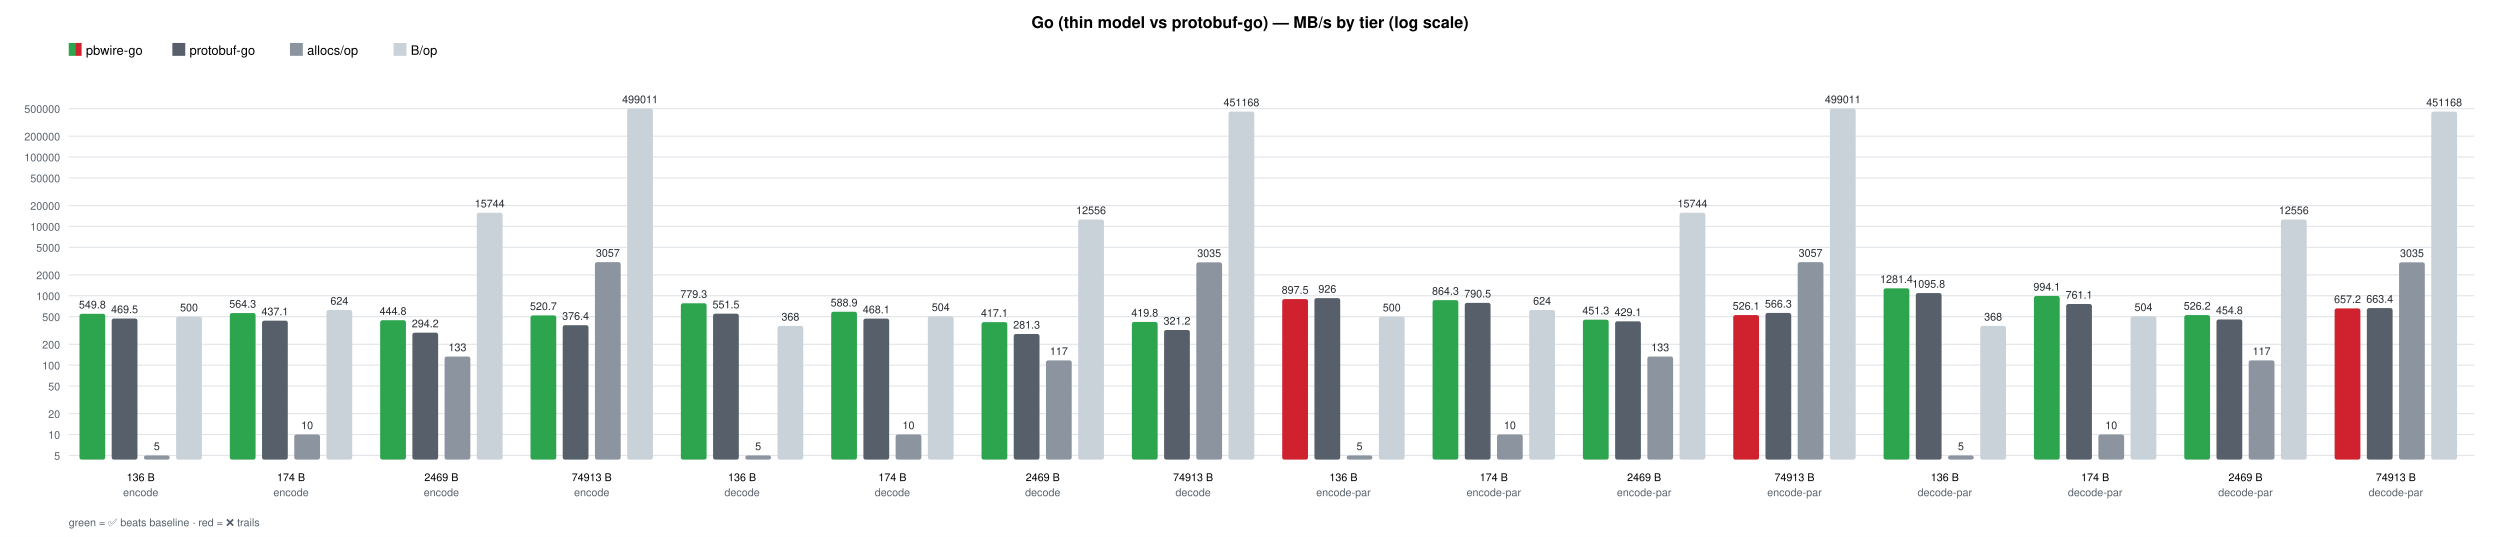
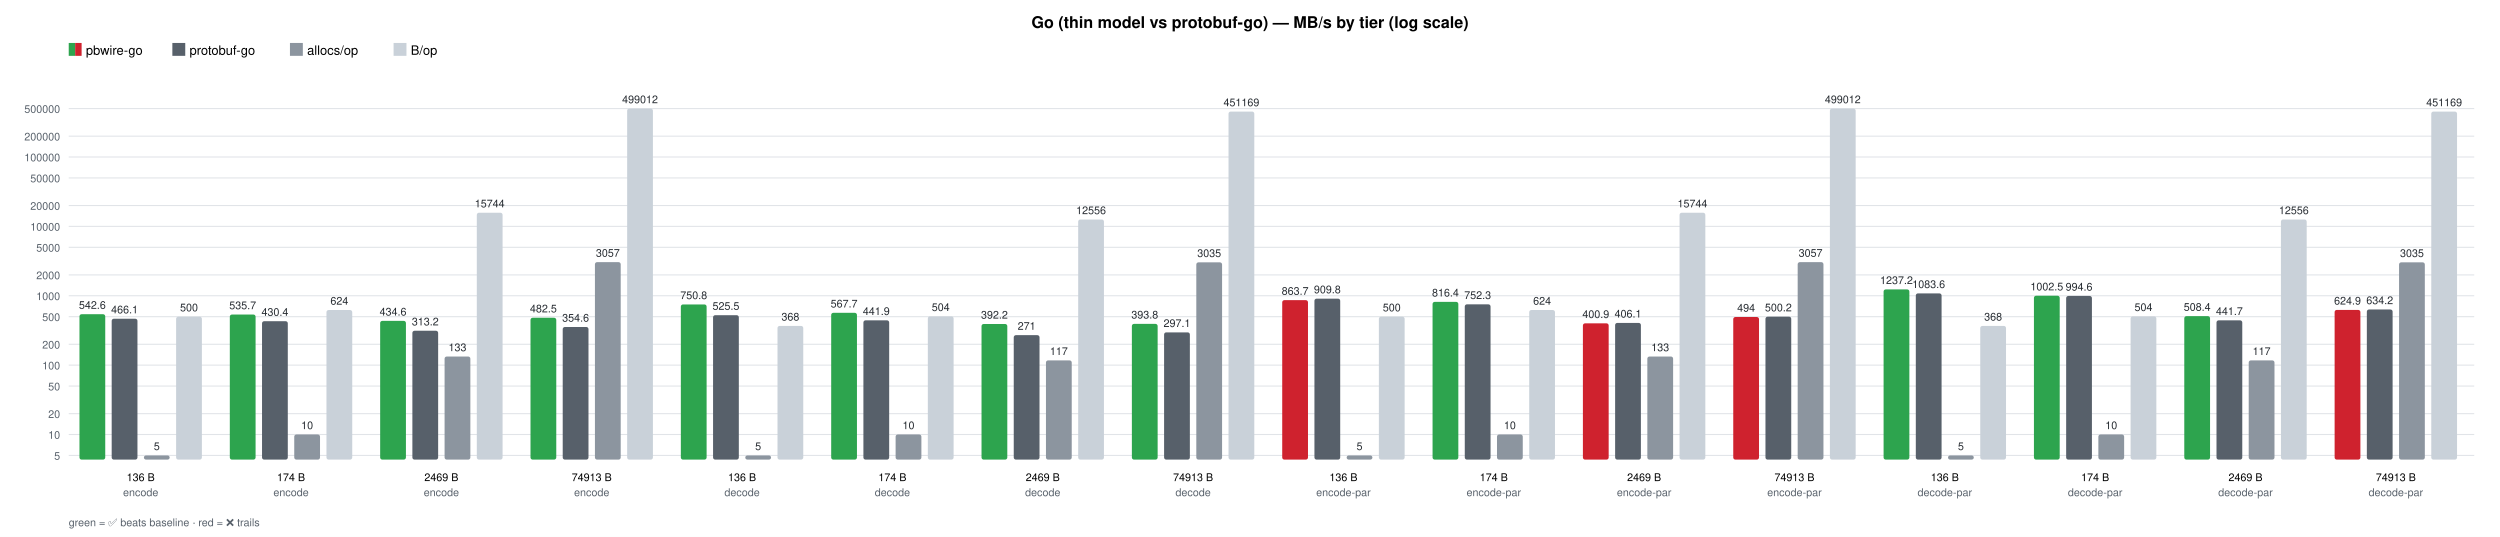
<svg xmlns="http://www.w3.org/2000/svg" width="2328" height="500" font-family="Helvetica, Arial, sans-serif">
  <rect width="2328" height="500" fill="#ffffff" />
  <text x="1164.0" y="26" text-anchor="middle" font-size="15" font-weight="bold">Go (thin model vs protobuf-go) — MB/s by tier (log scale)</text>
  <rect x="64" y="40" width="6" height="12" fill="#2da44e" />
  <rect x="70" y="40" width="6" height="12" fill="#cf222e" />
  <text x="80" y="51" font-size="12">pbwire-go</text>
  <rect x="160.5" y="40" width="12" height="12" fill="#57606a" />
  <text x="176.5" y="51" font-size="12">protobuf-go</text>
  <rect x="270.0" y="40" width="12" height="12" fill="#8c959f" />
  <text x="286.0" y="51" font-size="12">allocs/op</text>
  <rect x="366.5" y="40" width="12" height="12" fill="#c9d1d9" />
  <text x="382.5" y="51" font-size="12">B/op</text>
  <line x1="64" y1="424.1" x2="2304" y2="424.1" stroke="#e1e4e8" />
  <text x="56" y="428.1" text-anchor="end" font-size="10" fill="#57606a">5</text>
  <line x1="64" y1="404.6" x2="2304" y2="404.6" stroke="#e1e4e8" />
  <text x="56" y="408.6" text-anchor="end" font-size="10" fill="#57606a">10</text>
  <line x1="64" y1="385.2" x2="2304" y2="385.2" stroke="#e1e4e8" />
  <text x="56" y="389.2" text-anchor="end" font-size="10" fill="#57606a">20</text>
  <line x1="64" y1="359.5" x2="2304" y2="359.5" stroke="#e1e4e8" />
  <text x="56" y="363.5" text-anchor="end" font-size="10" fill="#57606a">50</text>
  <line x1="64" y1="340.0" x2="2304" y2="340.0" stroke="#e1e4e8" />
  <text x="56" y="344.0" text-anchor="end" font-size="10" fill="#57606a">100</text>
  <line x1="64" y1="320.6" x2="2304" y2="320.6" stroke="#e1e4e8" />
  <text x="56" y="324.6" text-anchor="end" font-size="10" fill="#57606a">200</text>
  <line x1="64" y1="294.9" x2="2304" y2="294.9" stroke="#e1e4e8" />
  <text x="56" y="298.9" text-anchor="end" font-size="10" fill="#57606a">500</text>
  <line x1="64" y1="275.4" x2="2304" y2="275.4" stroke="#e1e4e8" />
  <text x="56" y="279.4" text-anchor="end" font-size="10" fill="#57606a">1000</text>
  <line x1="64" y1="256.0" x2="2304" y2="256.0" stroke="#e1e4e8" />
  <text x="56" y="260.0" text-anchor="end" font-size="10" fill="#57606a">2000</text>
  <line x1="64" y1="230.3" x2="2304" y2="230.3" stroke="#e1e4e8" />
  <text x="56" y="234.3" text-anchor="end" font-size="10" fill="#57606a">5000</text>
  <line x1="64" y1="210.8" x2="2304" y2="210.8" stroke="#e1e4e8" />
  <text x="56" y="214.8" text-anchor="end" font-size="10" fill="#57606a">10000</text>
  <line x1="64" y1="191.4" x2="2304" y2="191.4" stroke="#e1e4e8" />
  <text x="56" y="195.4" text-anchor="end" font-size="10" fill="#57606a">20000</text>
  <line x1="64" y1="165.7" x2="2304" y2="165.7" stroke="#e1e4e8" />
  <text x="56" y="169.7" text-anchor="end" font-size="10" fill="#57606a">50000</text>
  <line x1="64" y1="146.2" x2="2304" y2="146.2" stroke="#e1e4e8" />
  <text x="56" y="150.2" text-anchor="end" font-size="10" fill="#57606a">100000</text>
  <line x1="64" y1="126.8" x2="2304" y2="126.8" stroke="#e1e4e8" />
  <text x="56" y="130.8" text-anchor="end" font-size="10" fill="#57606a">200000</text>
  <line x1="64" y1="101.1" x2="2304" y2="101.1" stroke="#e1e4e8" />
  <text x="56" y="105.1" text-anchor="end" font-size="10" fill="#57606a">500000</text>
  <text x="131.0" y="448" text-anchor="middle" font-size="10">136 B</text>
  <text x="131.0" y="462" text-anchor="middle" font-size="10" fill="#57606a">encode</text>
-   <rect x="74.0" y="292.2" width="24" height="135.8" rx="2" fill="#2da44e" />
-   <text x="86.0" y="287.2" text-anchor="middle" font-size="10" fill="#24292f">549.8</text>
-   <rect x="104.0" y="296.6" width="24" height="131.4" rx="2" fill="#57606a" />
-   <text x="116.0" y="291.6" text-anchor="middle" font-size="10" fill="#24292f">469.5</text>
+   <rect x="74.0" y="292.6" width="24" height="135.4" rx="2" fill="#2da44e" />
+   <text x="86.0" y="287.6" text-anchor="middle" font-size="10" fill="#24292f">542.6</text>
+   <rect x="104.0" y="296.8" width="24" height="131.2" rx="2" fill="#57606a" />
+   <text x="116.0" y="291.8" text-anchor="middle" font-size="10" fill="#24292f">466.1</text>
  <rect x="134.0" y="424.1" width="24" height="3.9" rx="2" fill="#8c959f" />
  <text x="146.0" y="419.1" text-anchor="middle" font-size="10" fill="#24292f">5</text>
  <rect x="164.0" y="294.9" width="24" height="133.1" rx="2" fill="#c9d1d9" />
  <text x="176.0" y="289.9" text-anchor="middle" font-size="10" fill="#24292f">500</text>
  <text x="271.0" y="448" text-anchor="middle" font-size="10">174 B</text>
  <text x="271.0" y="462" text-anchor="middle" font-size="10" fill="#57606a">encode</text>
-   <rect x="214.0" y="291.5" width="24" height="136.5" rx="2" fill="#2da44e" />
-   <text x="226.0" y="286.5" text-anchor="middle" font-size="10" fill="#24292f">564.3</text>
-   <rect x="244.0" y="298.6" width="24" height="129.4" rx="2" fill="#57606a" />
-   <text x="256.0" y="293.6" text-anchor="middle" font-size="10" fill="#24292f">437.1</text>
+   <rect x="214.0" y="292.9" width="24" height="135.1" rx="2" fill="#2da44e" />
+   <text x="226.0" y="287.9" text-anchor="middle" font-size="10" fill="#24292f">535.7</text>
+   <rect x="244.0" y="299.1" width="24" height="128.9" rx="2" fill="#57606a" />
+   <text x="256.0" y="294.1" text-anchor="middle" font-size="10" fill="#24292f">430.4</text>
  <rect x="274.0" y="404.6" width="24" height="23.4" rx="2" fill="#8c959f" />
  <text x="286.0" y="399.6" text-anchor="middle" font-size="10" fill="#24292f">10</text>
  <rect x="304.0" y="288.7" width="24" height="139.3" rx="2" fill="#c9d1d9" />
  <text x="316.0" y="283.7" text-anchor="middle" font-size="10" fill="#24292f">624</text>
  <text x="411.0" y="448" text-anchor="middle" font-size="10">2469 B</text>
  <text x="411.0" y="462" text-anchor="middle" font-size="10" fill="#57606a">encode</text>
-   <rect x="354.0" y="298.2" width="24" height="129.8" rx="2" fill="#2da44e" />
-   <text x="366.0" y="293.2" text-anchor="middle" font-size="10" fill="#24292f">444.8</text>
-   <rect x="384.0" y="309.8" width="24" height="118.2" rx="2" fill="#57606a" />
-   <text x="396.0" y="304.8" text-anchor="middle" font-size="10" fill="#24292f">294.2</text>
+   <rect x="354.0" y="298.8" width="24" height="129.2" rx="2" fill="#2da44e" />
+   <text x="366.0" y="293.8" text-anchor="middle" font-size="10" fill="#24292f">434.6</text>
+   <rect x="384.0" y="308.0" width="24" height="120.0" rx="2" fill="#57606a" />
+   <text x="396.0" y="303.0" text-anchor="middle" font-size="10" fill="#24292f">313.2</text>
  <rect x="414.0" y="332.0" width="24" height="96.0" rx="2" fill="#8c959f" />
  <text x="426.0" y="327.0" text-anchor="middle" font-size="10" fill="#24292f">133</text>
  <rect x="444.0" y="198.1" width="24" height="229.9" rx="2" fill="#c9d1d9" />
  <text x="456.0" y="193.1" text-anchor="middle" font-size="10" fill="#24292f">15744</text>
  <text x="551.0" y="448" text-anchor="middle" font-size="10">74913 B</text>
  <text x="551.0" y="462" text-anchor="middle" font-size="10" fill="#57606a">encode</text>
-   <rect x="494.0" y="293.7" width="24" height="134.3" rx="2" fill="#2da44e" />
-   <text x="506.0" y="288.7" text-anchor="middle" font-size="10" fill="#24292f">520.7</text>
-   <rect x="524.0" y="302.8" width="24" height="125.2" rx="2" fill="#57606a" />
-   <text x="536.0" y="297.8" text-anchor="middle" font-size="10" fill="#24292f">376.4</text>
+   <rect x="494.0" y="295.9" width="24" height="132.1" rx="2" fill="#2da44e" />
+   <text x="506.0" y="290.9" text-anchor="middle" font-size="10" fill="#24292f">482.5</text>
+   <rect x="524.0" y="304.5" width="24" height="123.5" rx="2" fill="#57606a" />
+   <text x="536.0" y="299.5" text-anchor="middle" font-size="10" fill="#24292f">354.6</text>
  <rect x="554.0" y="244.1" width="24" height="183.9" rx="2" fill="#8c959f" />
  <text x="566.0" y="239.1" text-anchor="middle" font-size="10" fill="#24292f">3057</text>
  <rect x="584.0" y="101.1" width="24" height="326.9" rx="2" fill="#c9d1d9" />
-   <text x="596.0" y="96.1" text-anchor="middle" font-size="10" fill="#24292f">499011</text>
+   <text x="596.0" y="96.1" text-anchor="middle" font-size="10" fill="#24292f">499012</text>
  <text x="691.0" y="448" text-anchor="middle" font-size="10">136 B</text>
  <text x="691.0" y="462" text-anchor="middle" font-size="10" fill="#57606a">decode</text>
-   <rect x="634.0" y="282.4" width="24" height="145.6" rx="2" fill="#2da44e" />
-   <text x="646.0" y="277.4" text-anchor="middle" font-size="10" fill="#24292f">779.3</text>
-   <rect x="664.0" y="292.1" width="24" height="135.9" rx="2" fill="#57606a" />
-   <text x="676.0" y="287.1" text-anchor="middle" font-size="10" fill="#24292f">551.5</text>
+   <rect x="634.0" y="283.5" width="24" height="144.5" rx="2" fill="#2da44e" />
+   <text x="646.0" y="278.5" text-anchor="middle" font-size="10" fill="#24292f">750.8</text>
+   <rect x="664.0" y="293.5" width="24" height="134.5" rx="2" fill="#57606a" />
+   <text x="676.0" y="288.5" text-anchor="middle" font-size="10" fill="#24292f">525.5</text>
  <rect x="694.0" y="424.1" width="24" height="3.9" rx="2" fill="#8c959f" />
  <text x="706.0" y="419.1" text-anchor="middle" font-size="10" fill="#24292f">5</text>
  <rect x="724.0" y="303.5" width="24" height="124.5" rx="2" fill="#c9d1d9" />
  <text x="736.0" y="298.5" text-anchor="middle" font-size="10" fill="#24292f">368</text>
  <text x="831.0" y="448" text-anchor="middle" font-size="10">174 B</text>
  <text x="831.0" y="462" text-anchor="middle" font-size="10" fill="#57606a">decode</text>
-   <rect x="774.0" y="290.3" width="24" height="137.7" rx="2" fill="#2da44e" />
-   <text x="786.0" y="285.3" text-anchor="middle" font-size="10" fill="#24292f">588.9</text>
-   <rect x="804.0" y="296.7" width="24" height="131.3" rx="2" fill="#57606a" />
-   <text x="816.0" y="291.7" text-anchor="middle" font-size="10" fill="#24292f">468.1</text>
+   <rect x="774.0" y="291.3" width="24" height="136.7" rx="2" fill="#2da44e" />
+   <text x="786.0" y="286.3" text-anchor="middle" font-size="10" fill="#24292f">567.7</text>
+   <rect x="804.0" y="298.3" width="24" height="129.7" rx="2" fill="#57606a" />
+   <text x="816.0" y="293.3" text-anchor="middle" font-size="10" fill="#24292f">441.9</text>
  <rect x="834.0" y="404.6" width="24" height="23.4" rx="2" fill="#8c959f" />
  <text x="846.0" y="399.6" text-anchor="middle" font-size="10" fill="#24292f">10</text>
  <rect x="864.0" y="294.6" width="24" height="133.4" rx="2" fill="#c9d1d9" />
  <text x="876.0" y="289.6" text-anchor="middle" font-size="10" fill="#24292f">504</text>
  <text x="971.0" y="448" text-anchor="middle" font-size="10">2469 B</text>
  <text x="971.0" y="462" text-anchor="middle" font-size="10" fill="#57606a">decode</text>
-   <rect x="914.0" y="300.0" width="24" height="128.0" rx="2" fill="#2da44e" />
-   <text x="926.0" y="295.0" text-anchor="middle" font-size="10" fill="#24292f">417.1</text>
-   <rect x="944.0" y="311.0" width="24" height="117.0" rx="2" fill="#57606a" />
-   <text x="956.0" y="306.0" text-anchor="middle" font-size="10" fill="#24292f">281.3</text>
+   <rect x="914.0" y="301.7" width="24" height="126.3" rx="2" fill="#2da44e" />
+   <text x="926.0" y="296.7" text-anchor="middle" font-size="10" fill="#24292f">392.2</text>
+   <rect x="944.0" y="312.1" width="24" height="115.9" rx="2" fill="#57606a" />
+   <text x="956.0" y="307.1" text-anchor="middle" font-size="10" fill="#24292f">271</text>
  <rect x="974.0" y="335.6" width="24" height="92.4" rx="2" fill="#8c959f" />
  <text x="986.0" y="330.6" text-anchor="middle" font-size="10" fill="#24292f">117</text>
  <rect x="1004.0" y="204.4" width="24" height="223.6" rx="2" fill="#c9d1d9" />
  <text x="1016.0" y="199.4" text-anchor="middle" font-size="10" fill="#24292f">12556</text>
  <text x="1111.0" y="448" text-anchor="middle" font-size="10">74913 B</text>
  <text x="1111.0" y="462" text-anchor="middle" font-size="10" fill="#57606a">decode</text>
-   <rect x="1054.0" y="299.8" width="24" height="128.2" rx="2" fill="#2da44e" />
-   <text x="1066.0" y="294.8" text-anchor="middle" font-size="10" fill="#24292f">419.8</text>
-   <rect x="1084.0" y="307.3" width="24" height="120.7" rx="2" fill="#57606a" />
-   <text x="1096.0" y="302.3" text-anchor="middle" font-size="10" fill="#24292f">321.2</text>
+   <rect x="1054.0" y="301.6" width="24" height="126.4" rx="2" fill="#2da44e" />
+   <text x="1066.0" y="296.6" text-anchor="middle" font-size="10" fill="#24292f">393.8</text>
+   <rect x="1084.0" y="309.5" width="24" height="118.5" rx="2" fill="#57606a" />
+   <text x="1096.0" y="304.5" text-anchor="middle" font-size="10" fill="#24292f">297.1</text>
  <rect x="1114.0" y="244.3" width="24" height="183.7" rx="2" fill="#8c959f" />
  <text x="1126.0" y="239.3" text-anchor="middle" font-size="10" fill="#24292f">3035</text>
  <rect x="1144.0" y="103.9" width="24" height="324.1" rx="2" fill="#c9d1d9" />
-   <text x="1156.0" y="98.9" text-anchor="middle" font-size="10" fill="#24292f">451168</text>
+   <text x="1156.0" y="98.9" text-anchor="middle" font-size="10" fill="#24292f">451169</text>
  <text x="1251.0" y="448" text-anchor="middle" font-size="10">136 B</text>
  <text x="1251.0" y="462" text-anchor="middle" font-size="10" fill="#57606a">encode-par</text>
-   <rect x="1194.0" y="278.5" width="24" height="149.5" rx="2" fill="#cf222e" />
-   <text x="1206.0" y="273.5" text-anchor="middle" font-size="10" fill="#24292f">897.5</text>
-   <rect x="1224.0" y="277.6" width="24" height="150.4" rx="2" fill="#57606a" />
-   <text x="1236.0" y="272.6" text-anchor="middle" font-size="10" fill="#24292f">926</text>
+   <rect x="1194.0" y="279.5" width="24" height="148.5" rx="2" fill="#cf222e" />
+   <text x="1206.0" y="274.5" text-anchor="middle" font-size="10" fill="#24292f">863.7</text>
+   <rect x="1224.0" y="278.1" width="24" height="149.9" rx="2" fill="#57606a" />
+   <text x="1236.0" y="273.1" text-anchor="middle" font-size="10" fill="#24292f">909.8</text>
  <rect x="1254.0" y="424.1" width="24" height="3.9" rx="2" fill="#8c959f" />
  <text x="1266.0" y="419.1" text-anchor="middle" font-size="10" fill="#24292f">5</text>
  <rect x="1284.0" y="294.9" width="24" height="133.1" rx="2" fill="#c9d1d9" />
  <text x="1296.0" y="289.9" text-anchor="middle" font-size="10" fill="#24292f">500</text>
  <text x="1391.0" y="448" text-anchor="middle" font-size="10">174 B</text>
  <text x="1391.0" y="462" text-anchor="middle" font-size="10" fill="#57606a">encode-par</text>
-   <rect x="1334.0" y="279.5" width="24" height="148.5" rx="2" fill="#2da44e" />
-   <text x="1346.0" y="274.5" text-anchor="middle" font-size="10" fill="#24292f">864.3</text>
-   <rect x="1364.0" y="282.0" width="24" height="146.0" rx="2" fill="#57606a" />
-   <text x="1376.0" y="277.0" text-anchor="middle" font-size="10" fill="#24292f">790.5</text>
+   <rect x="1334.0" y="281.1" width="24" height="146.9" rx="2" fill="#2da44e" />
+   <text x="1346.0" y="276.1" text-anchor="middle" font-size="10" fill="#24292f">816.4</text>
+   <rect x="1364.0" y="283.4" width="24" height="144.6" rx="2" fill="#57606a" />
+   <text x="1376.0" y="278.4" text-anchor="middle" font-size="10" fill="#24292f">752.3</text>
  <rect x="1394.0" y="404.6" width="24" height="23.4" rx="2" fill="#8c959f" />
  <text x="1406.0" y="399.6" text-anchor="middle" font-size="10" fill="#24292f">10</text>
  <rect x="1424.0" y="288.7" width="24" height="139.3" rx="2" fill="#c9d1d9" />
  <text x="1436.0" y="283.7" text-anchor="middle" font-size="10" fill="#24292f">624</text>
  <text x="1531.0" y="448" text-anchor="middle" font-size="10">2469 B</text>
  <text x="1531.0" y="462" text-anchor="middle" font-size="10" fill="#57606a">encode-par</text>
-   <rect x="1474.0" y="297.7" width="24" height="130.3" rx="2" fill="#2da44e" />
-   <text x="1486.0" y="292.7" text-anchor="middle" font-size="10" fill="#24292f">451.3</text>
-   <rect x="1504.0" y="299.2" width="24" height="128.8" rx="2" fill="#57606a" />
-   <text x="1516.0" y="294.2" text-anchor="middle" font-size="10" fill="#24292f">429.1</text>
+   <rect x="1474.0" y="301.1" width="24" height="126.9" rx="2" fill="#cf222e" />
+   <text x="1486.0" y="296.1" text-anchor="middle" font-size="10" fill="#24292f">400.9</text>
+   <rect x="1504.0" y="300.7" width="24" height="127.3" rx="2" fill="#57606a" />
+   <text x="1516.0" y="295.7" text-anchor="middle" font-size="10" fill="#24292f">406.1</text>
  <rect x="1534.0" y="332.0" width="24" height="96.0" rx="2" fill="#8c959f" />
  <text x="1546.0" y="327.0" text-anchor="middle" font-size="10" fill="#24292f">133</text>
  <rect x="1564.0" y="198.1" width="24" height="229.9" rx="2" fill="#c9d1d9" />
  <text x="1576.0" y="193.1" text-anchor="middle" font-size="10" fill="#24292f">15744</text>
  <text x="1671.0" y="448" text-anchor="middle" font-size="10">74913 B</text>
  <text x="1671.0" y="462" text-anchor="middle" font-size="10" fill="#57606a">encode-par</text>
-   <rect x="1614.0" y="293.4" width="24" height="134.6" rx="2" fill="#cf222e" />
-   <text x="1626.0" y="288.4" text-anchor="middle" font-size="10" fill="#24292f">526.1</text>
-   <rect x="1644.0" y="291.4" width="24" height="136.6" rx="2" fill="#57606a" />
-   <text x="1656.0" y="286.4" text-anchor="middle" font-size="10" fill="#24292f">566.3</text>
+   <rect x="1614.0" y="295.2" width="24" height="132.8" rx="2" fill="#cf222e" />
+   <text x="1626.0" y="290.2" text-anchor="middle" font-size="10" fill="#24292f">494</text>
+   <rect x="1644.0" y="294.9" width="24" height="133.1" rx="2" fill="#57606a" />
+   <text x="1656.0" y="289.9" text-anchor="middle" font-size="10" fill="#24292f">500.2</text>
  <rect x="1674.0" y="244.1" width="24" height="183.9" rx="2" fill="#8c959f" />
  <text x="1686.0" y="239.1" text-anchor="middle" font-size="10" fill="#24292f">3057</text>
  <rect x="1704.0" y="101.1" width="24" height="326.9" rx="2" fill="#c9d1d9" />
-   <text x="1716.0" y="96.1" text-anchor="middle" font-size="10" fill="#24292f">499011</text>
+   <text x="1716.0" y="96.1" text-anchor="middle" font-size="10" fill="#24292f">499012</text>
  <text x="1811.0" y="448" text-anchor="middle" font-size="10">136 B</text>
  <text x="1811.0" y="462" text-anchor="middle" font-size="10" fill="#57606a">decode-par</text>
-   <rect x="1754.0" y="268.5" width="24" height="159.5" rx="2" fill="#2da44e" />
-   <text x="1766.0" y="263.5" text-anchor="middle" font-size="10" fill="#24292f">1281.4</text>
-   <rect x="1784.0" y="272.9" width="24" height="155.1" rx="2" fill="#57606a" />
-   <text x="1796.0" y="267.9" text-anchor="middle" font-size="10" fill="#24292f">1095.8</text>
+   <rect x="1754.0" y="269.5" width="24" height="158.5" rx="2" fill="#2da44e" />
+   <text x="1766.0" y="264.5" text-anchor="middle" font-size="10" fill="#24292f">1237.2</text>
+   <rect x="1784.0" y="273.2" width="24" height="154.8" rx="2" fill="#57606a" />
+   <text x="1796.0" y="268.2" text-anchor="middle" font-size="10" fill="#24292f">1083.6</text>
  <rect x="1814.0" y="424.1" width="24" height="3.9" rx="2" fill="#8c959f" />
  <text x="1826.0" y="419.1" text-anchor="middle" font-size="10" fill="#24292f">5</text>
  <rect x="1844.0" y="303.5" width="24" height="124.5" rx="2" fill="#c9d1d9" />
  <text x="1856.0" y="298.5" text-anchor="middle" font-size="10" fill="#24292f">368</text>
  <text x="1951.0" y="448" text-anchor="middle" font-size="10">174 B</text>
  <text x="1951.0" y="462" text-anchor="middle" font-size="10" fill="#57606a">decode-par</text>
-   <rect x="1894.0" y="275.6" width="24" height="152.4" rx="2" fill="#2da44e" />
-   <text x="1906.0" y="270.6" text-anchor="middle" font-size="10" fill="#24292f">994.1</text>
-   <rect x="1924.0" y="283.1" width="24" height="144.9" rx="2" fill="#57606a" />
-   <text x="1936.0" y="278.1" text-anchor="middle" font-size="10" fill="#24292f">761.1</text>
+   <rect x="1894.0" y="275.4" width="24" height="152.6" rx="2" fill="#2da44e" />
+   <text x="1906.0" y="270.4" text-anchor="middle" font-size="10" fill="#24292f">1002.5</text>
+   <rect x="1924.0" y="275.6" width="24" height="152.4" rx="2" fill="#57606a" />
+   <text x="1936.0" y="270.6" text-anchor="middle" font-size="10" fill="#24292f">994.6</text>
  <rect x="1954.0" y="404.6" width="24" height="23.4" rx="2" fill="#8c959f" />
  <text x="1966.0" y="399.6" text-anchor="middle" font-size="10" fill="#24292f">10</text>
  <rect x="1984.0" y="294.6" width="24" height="133.4" rx="2" fill="#c9d1d9" />
  <text x="1996.0" y="289.6" text-anchor="middle" font-size="10" fill="#24292f">504</text>
  <text x="2091.0" y="448" text-anchor="middle" font-size="10">2469 B</text>
  <text x="2091.0" y="462" text-anchor="middle" font-size="10" fill="#57606a">decode-par</text>
-   <rect x="2034.0" y="293.4" width="24" height="134.6" rx="2" fill="#2da44e" />
-   <text x="2046.0" y="288.4" text-anchor="middle" font-size="10" fill="#24292f">526.2</text>
-   <rect x="2064.0" y="297.5" width="24" height="130.5" rx="2" fill="#57606a" />
-   <text x="2076.0" y="292.5" text-anchor="middle" font-size="10" fill="#24292f">454.8</text>
+   <rect x="2034.0" y="294.4" width="24" height="133.6" rx="2" fill="#2da44e" />
+   <text x="2046.0" y="289.4" text-anchor="middle" font-size="10" fill="#24292f">508.4</text>
+   <rect x="2064.0" y="298.3" width="24" height="129.7" rx="2" fill="#57606a" />
+   <text x="2076.0" y="293.3" text-anchor="middle" font-size="10" fill="#24292f">441.7</text>
  <rect x="2094.0" y="335.6" width="24" height="92.4" rx="2" fill="#8c959f" />
  <text x="2106.0" y="330.6" text-anchor="middle" font-size="10" fill="#24292f">117</text>
  <rect x="2124.0" y="204.4" width="24" height="223.6" rx="2" fill="#c9d1d9" />
  <text x="2136.0" y="199.4" text-anchor="middle" font-size="10" fill="#24292f">12556</text>
  <text x="2231.0" y="448" text-anchor="middle" font-size="10">74913 B</text>
  <text x="2231.0" y="462" text-anchor="middle" font-size="10" fill="#57606a">decode-par</text>
-   <rect x="2174.0" y="287.2" width="24" height="140.8" rx="2" fill="#cf222e" />
-   <text x="2186.0" y="282.2" text-anchor="middle" font-size="10" fill="#24292f">657.2</text>
-   <rect x="2204.0" y="286.9" width="24" height="141.1" rx="2" fill="#57606a" />
-   <text x="2216.0" y="281.9" text-anchor="middle" font-size="10" fill="#24292f">663.4</text>
+   <rect x="2174.0" y="288.6" width="24" height="139.4" rx="2" fill="#cf222e" />
+   <text x="2186.0" y="283.6" text-anchor="middle" font-size="10" fill="#24292f">624.9</text>
+   <rect x="2204.0" y="288.2" width="24" height="139.8" rx="2" fill="#57606a" />
+   <text x="2216.0" y="283.2" text-anchor="middle" font-size="10" fill="#24292f">634.2</text>
  <rect x="2234.0" y="244.3" width="24" height="183.7" rx="2" fill="#8c959f" />
  <text x="2246.0" y="239.3" text-anchor="middle" font-size="10" fill="#24292f">3035</text>
  <rect x="2264.0" y="103.9" width="24" height="324.1" rx="2" fill="#c9d1d9" />
-   <text x="2276.0" y="98.9" text-anchor="middle" font-size="10" fill="#24292f">451168</text>
+   <text x="2276.0" y="98.9" text-anchor="middle" font-size="10" fill="#24292f">451169</text>
  <text x="64" y="490" font-size="10" fill="#57606a">green = ✅ beats baseline · red = ❌ trails</text>
</svg>
